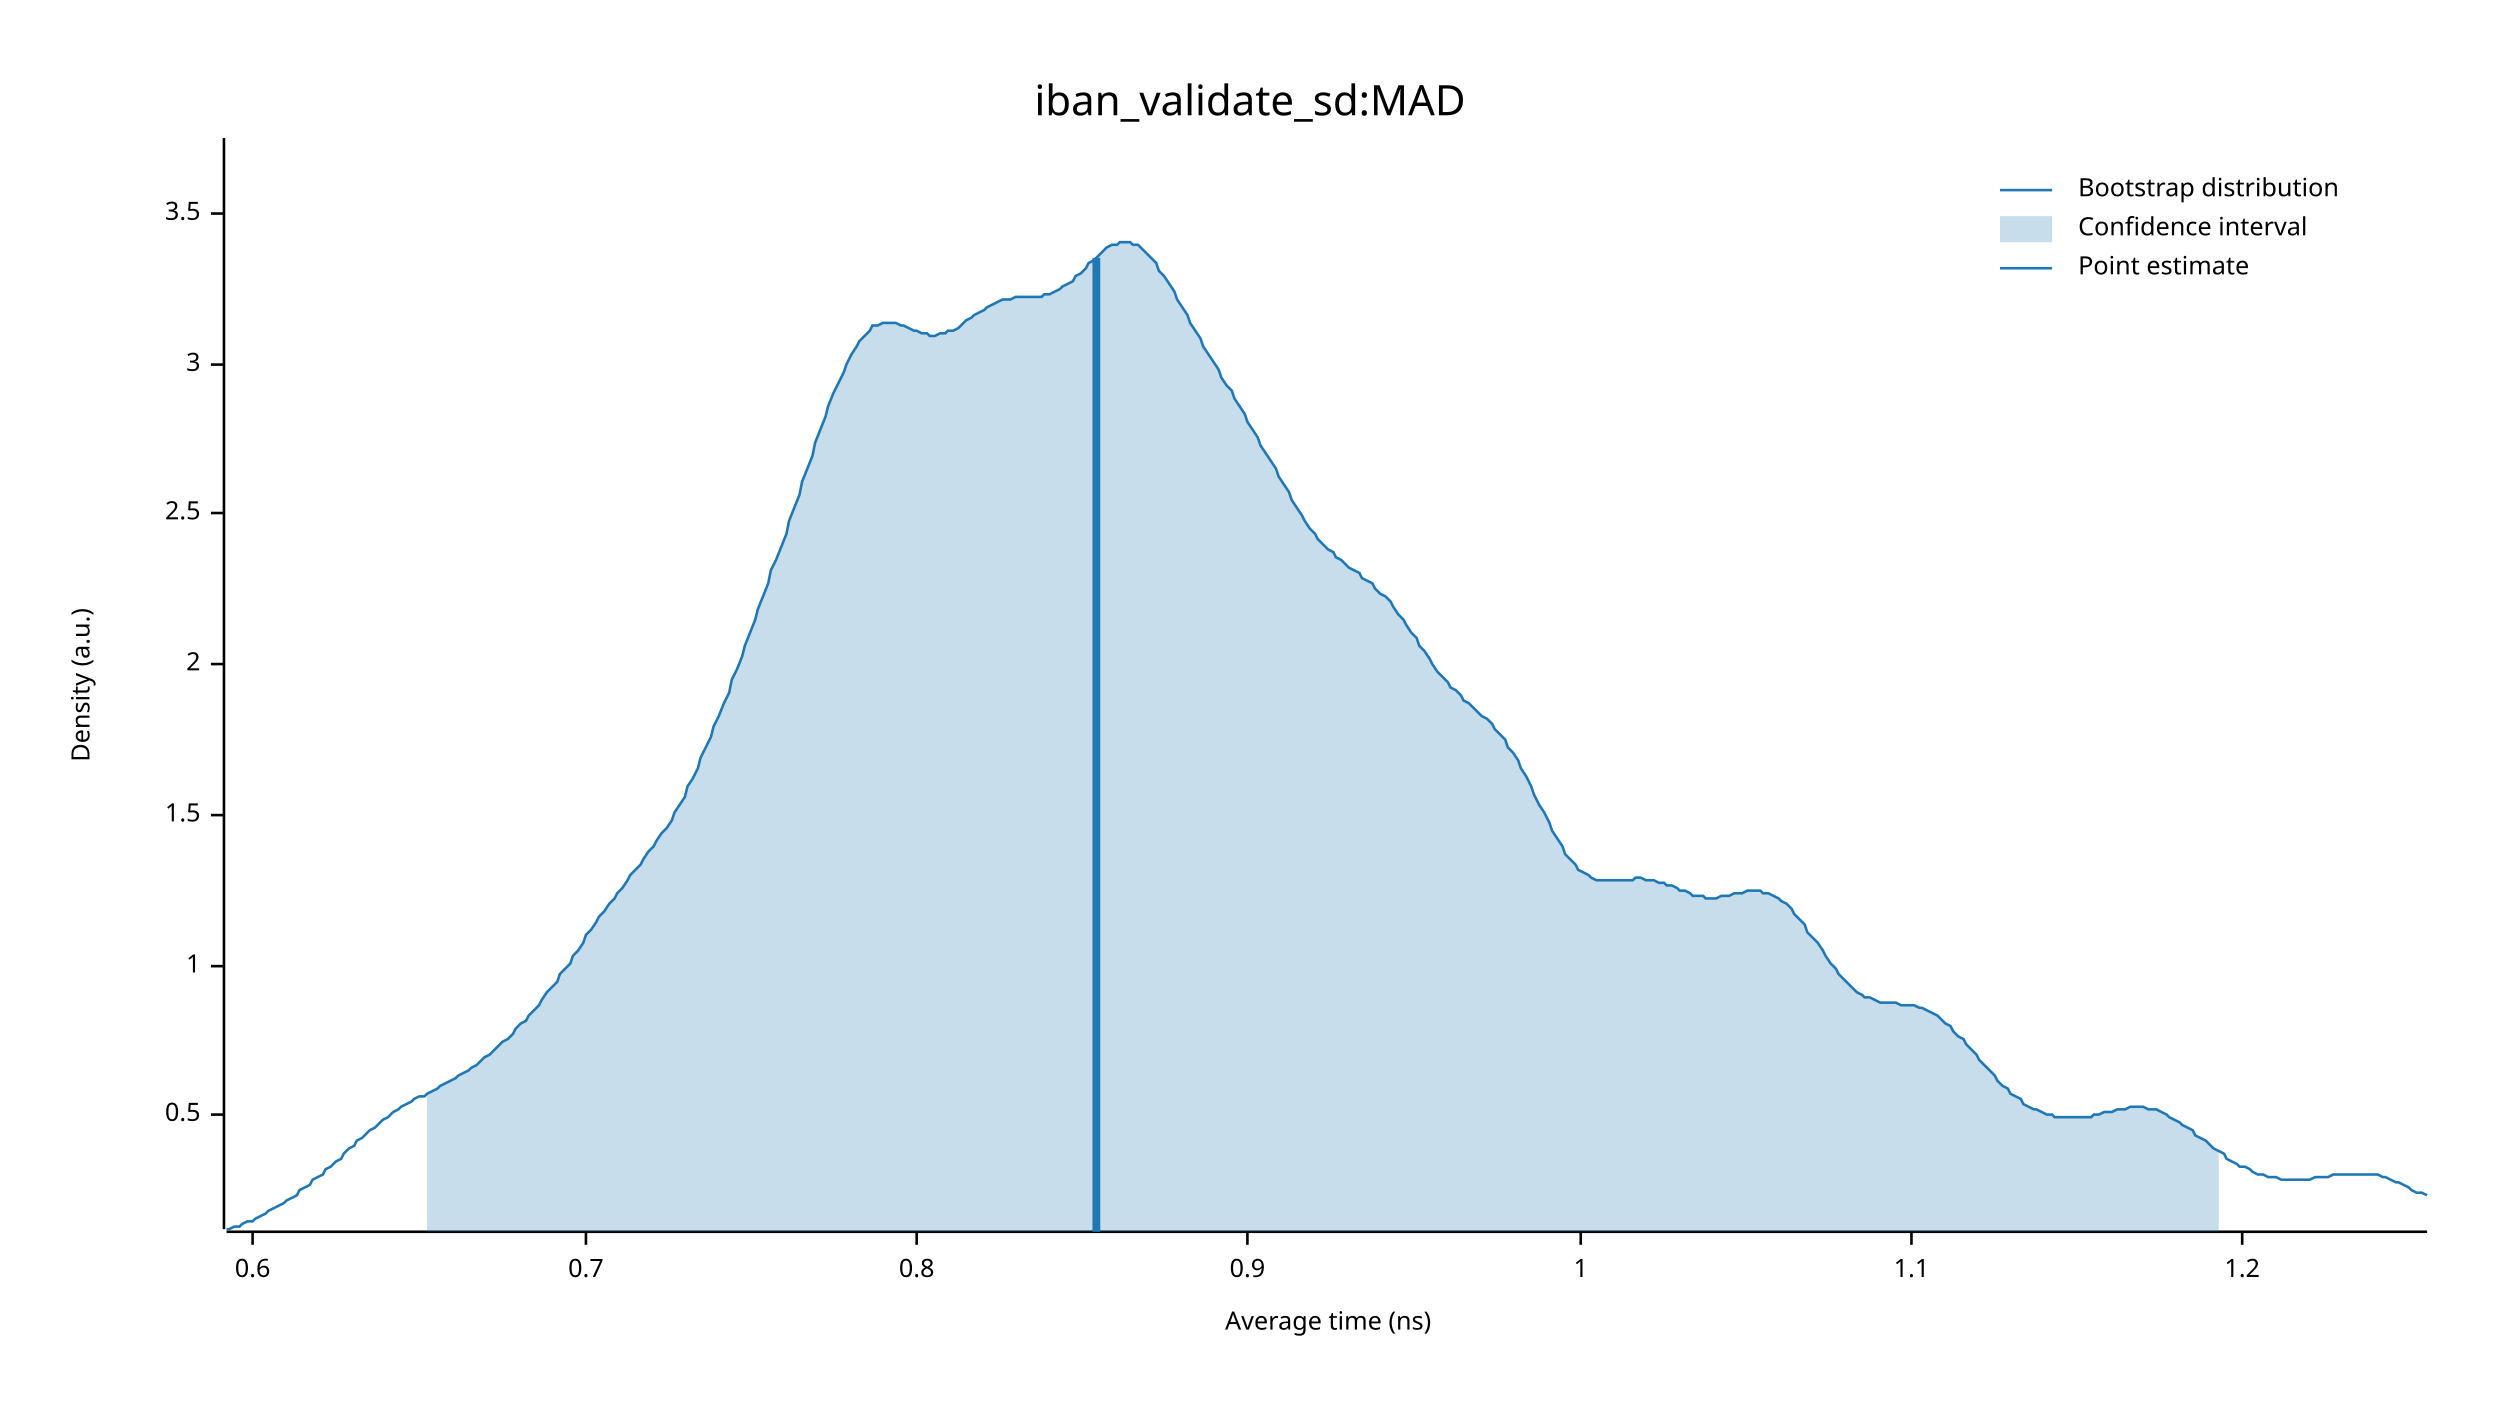
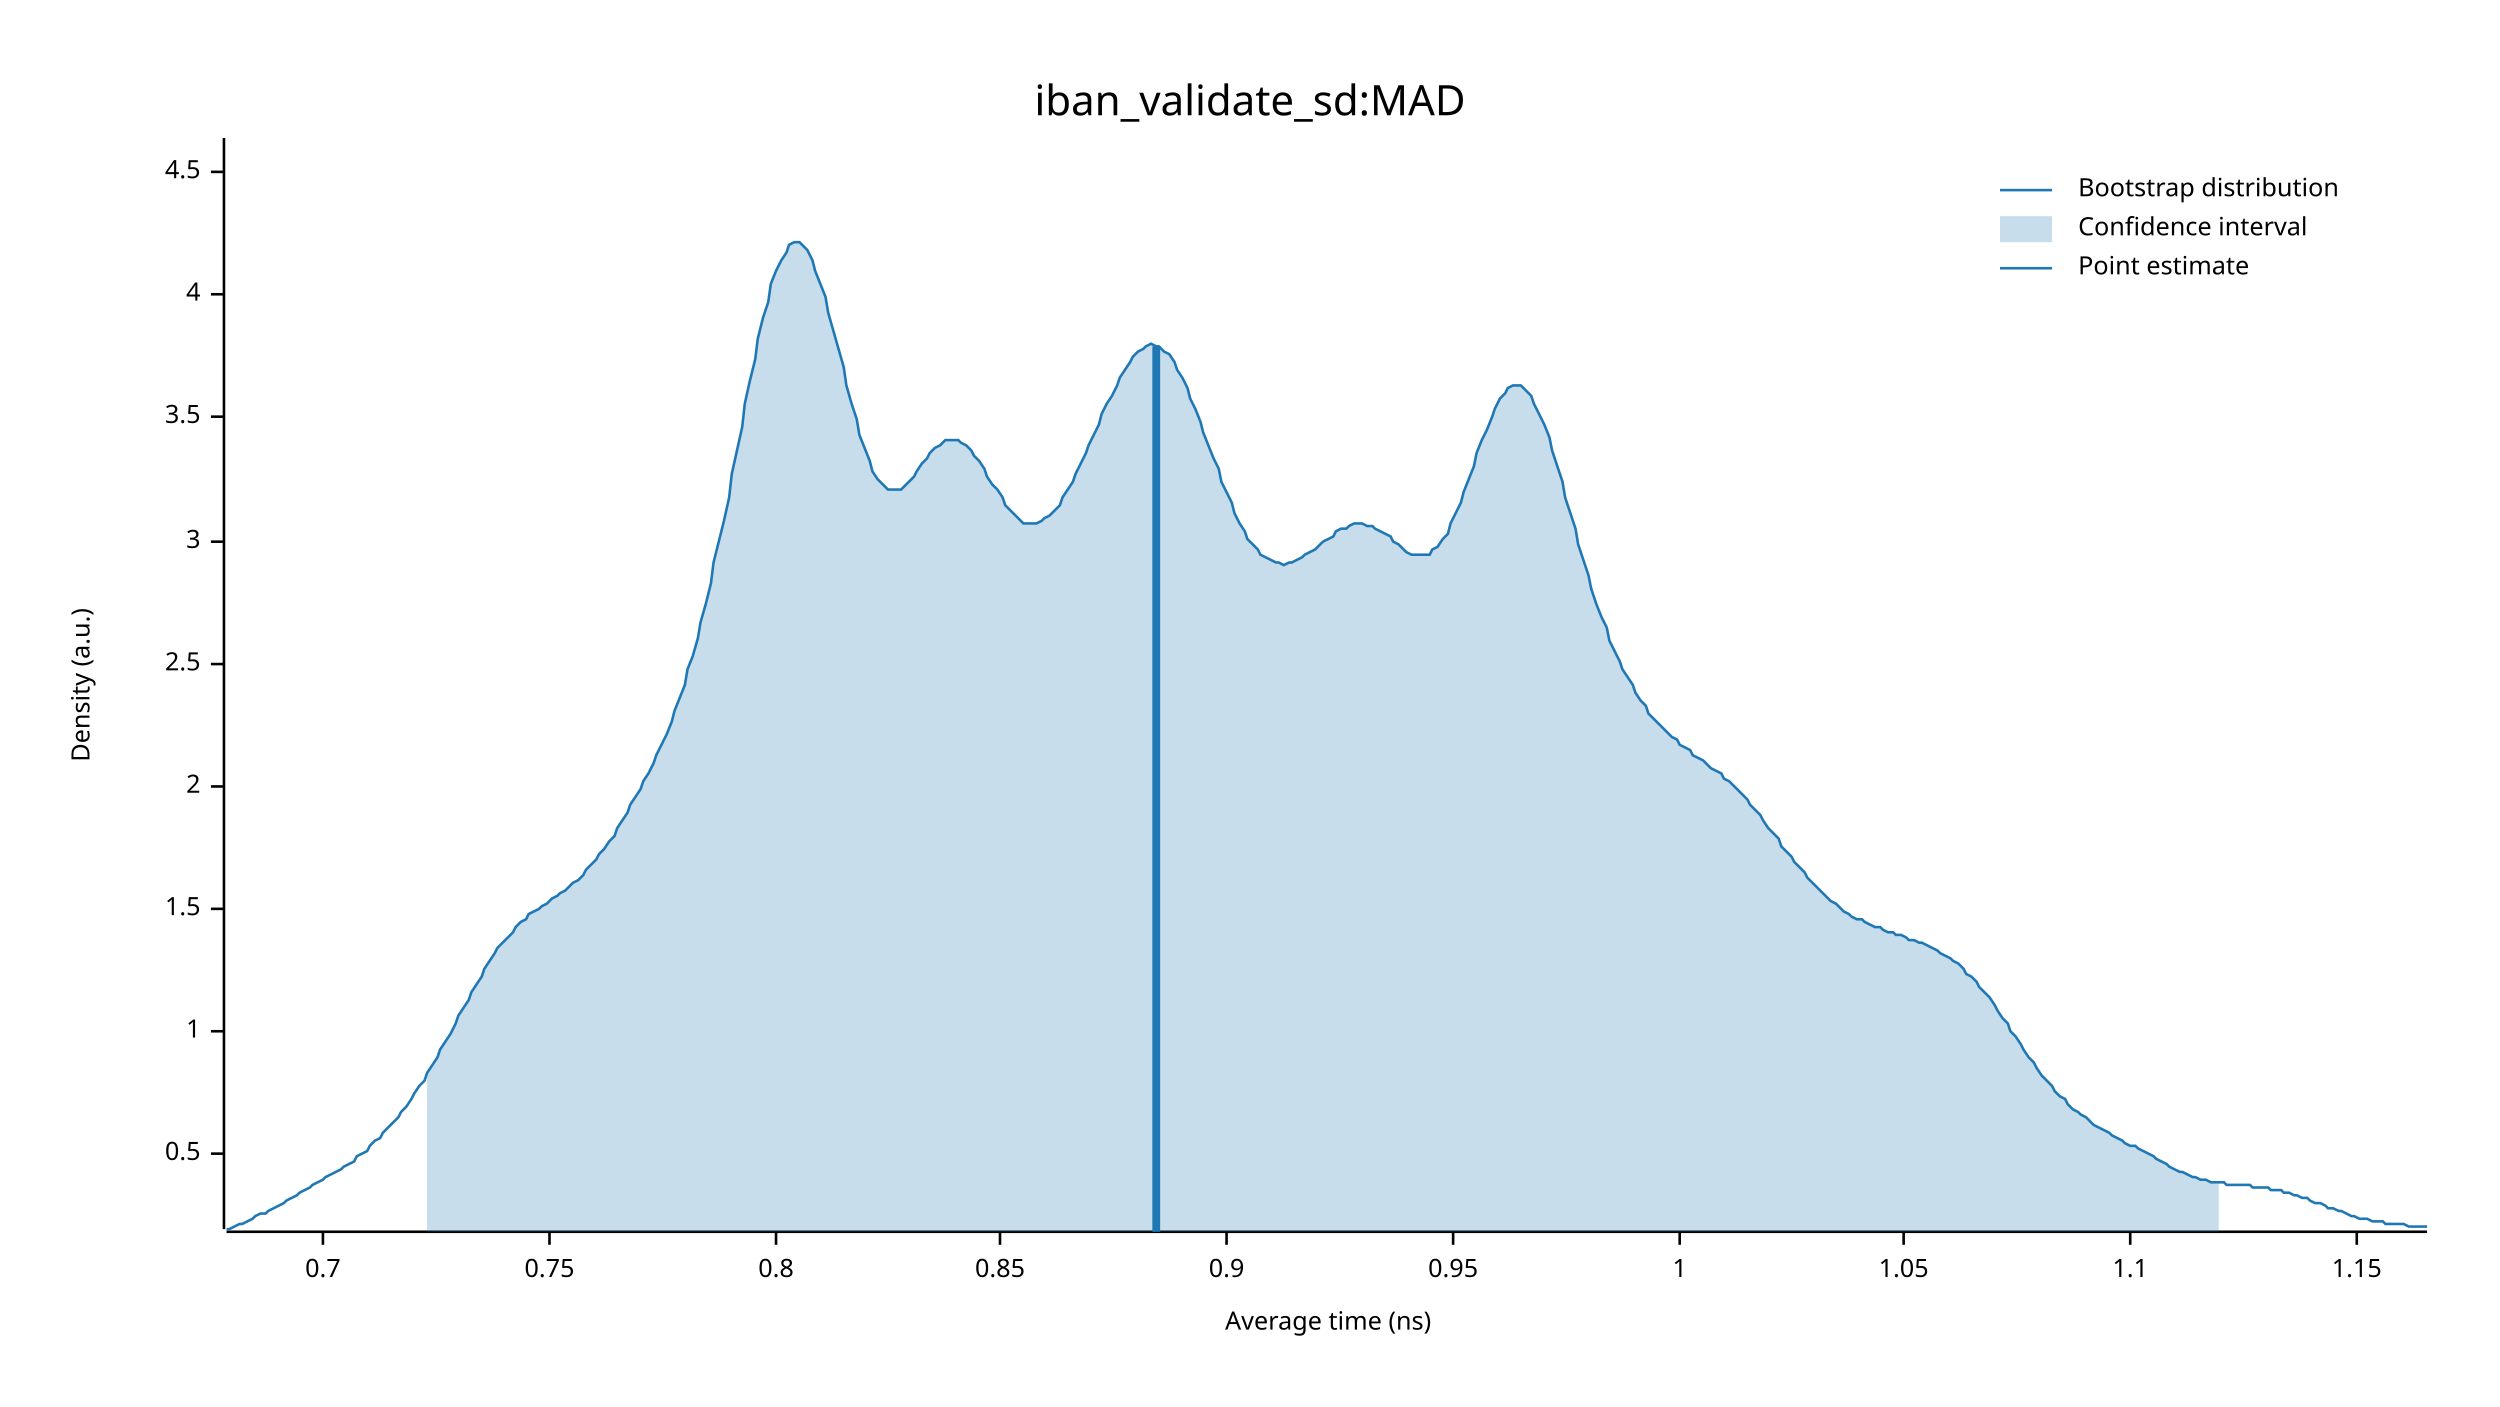
<svg xmlns="http://www.w3.org/2000/svg" width="960" height="540" viewBox="0 0 960 540">
  <text x="480" y="32" dy="0.76em" text-anchor="middle" font-family="sans-serif" font-size="16.129" opacity="1" fill="#000000">
iban_validate_sd:MAD
</text>
  <text x="27" y="263" dy="0.76em" text-anchor="middle" font-family="sans-serif" font-size="9.677" opacity="1" fill="#000000" transform="rotate(270, 27, 263)">
Density (a.u.)
</text>
  <text x="510" y="513" dy="-0.5ex" text-anchor="middle" font-family="sans-serif" font-size="9.677" opacity="1" fill="#000000">
Average time (ns)
</text>
  <polyline fill="none" opacity="1" stroke="#000000" stroke-width="1" points="86,53 86,472 " />
-   <text x="77" y="428" dy="0.5ex" text-anchor="end" font-family="sans-serif" font-size="9.677" opacity="1" fill="#000000">
+   <text x="77" y="443" dy="0.5ex" text-anchor="end" font-family="sans-serif" font-size="9.677" opacity="1" fill="#000000">
0.5
</text>
-   <polyline fill="none" opacity="1" stroke="#000000" stroke-width="1" points="81,428 86,428 " />
-   <text x="77" y="371" dy="0.5ex" text-anchor="end" font-family="sans-serif" font-size="9.677" opacity="1" fill="#000000">
+   <polyline fill="none" opacity="1" stroke="#000000" stroke-width="1" points="81,443 86,443 " />
+   <text x="77" y="396" dy="0.5ex" text-anchor="end" font-family="sans-serif" font-size="9.677" opacity="1" fill="#000000">
1
</text>
-   <polyline fill="none" opacity="1" stroke="#000000" stroke-width="1" points="81,371 86,371 " />
-   <text x="77" y="313" dy="0.5ex" text-anchor="end" font-family="sans-serif" font-size="9.677" opacity="1" fill="#000000">
+   <polyline fill="none" opacity="1" stroke="#000000" stroke-width="1" points="81,396 86,396 " />
+   <text x="77" y="349" dy="0.5ex" text-anchor="end" font-family="sans-serif" font-size="9.677" opacity="1" fill="#000000">
1.5
</text>
-   <polyline fill="none" opacity="1" stroke="#000000" stroke-width="1" points="81,313 86,313 " />
-   <text x="77" y="255" dy="0.5ex" text-anchor="end" font-family="sans-serif" font-size="9.677" opacity="1" fill="#000000">
+   <polyline fill="none" opacity="1" stroke="#000000" stroke-width="1" points="81,349 86,349 " />
+   <text x="77" y="302" dy="0.5ex" text-anchor="end" font-family="sans-serif" font-size="9.677" opacity="1" fill="#000000">
2
</text>
-   <polyline fill="none" opacity="1" stroke="#000000" stroke-width="1" points="81,255 86,255 " />
-   <text x="77" y="197" dy="0.5ex" text-anchor="end" font-family="sans-serif" font-size="9.677" opacity="1" fill="#000000">
+   <polyline fill="none" opacity="1" stroke="#000000" stroke-width="1" points="81,302 86,302 " />
+   <text x="77" y="255" dy="0.5ex" text-anchor="end" font-family="sans-serif" font-size="9.677" opacity="1" fill="#000000">
2.5
</text>
-   <polyline fill="none" opacity="1" stroke="#000000" stroke-width="1" points="81,197 86,197 " />
-   <text x="77" y="140" dy="0.5ex" text-anchor="end" font-family="sans-serif" font-size="9.677" opacity="1" fill="#000000">
+   <polyline fill="none" opacity="1" stroke="#000000" stroke-width="1" points="81,255 86,255 " />
+   <text x="77" y="208" dy="0.5ex" text-anchor="end" font-family="sans-serif" font-size="9.677" opacity="1" fill="#000000">
3
</text>
-   <polyline fill="none" opacity="1" stroke="#000000" stroke-width="1" points="81,140 86,140 " />
-   <text x="77" y="82" dy="0.5ex" text-anchor="end" font-family="sans-serif" font-size="9.677" opacity="1" fill="#000000">
+   <polyline fill="none" opacity="1" stroke="#000000" stroke-width="1" points="81,208 86,208 " />
+   <text x="77" y="160" dy="0.5ex" text-anchor="end" font-family="sans-serif" font-size="9.677" opacity="1" fill="#000000">
3.5
</text>
-   <polyline fill="none" opacity="1" stroke="#000000" stroke-width="1" points="81,82 86,82 " />
+   <polyline fill="none" opacity="1" stroke="#000000" stroke-width="1" points="81,160 86,160 " />
+   <text x="77" y="113" dy="0.5ex" text-anchor="end" font-family="sans-serif" font-size="9.677" opacity="1" fill="#000000">
+ 4
+ </text>
+   <polyline fill="none" opacity="1" stroke="#000000" stroke-width="1" points="81,113 86,113 " />
+   <text x="77" y="66" dy="0.5ex" text-anchor="end" font-family="sans-serif" font-size="9.677" opacity="1" fill="#000000">
+ 4.5
+ </text>
+   <polyline fill="none" opacity="1" stroke="#000000" stroke-width="1" points="81,66 86,66 " />
  <polyline fill="none" opacity="1" stroke="#000000" stroke-width="1" points="87,473 932,473 " />
-   <text x="97" y="483" dy="0.76em" text-anchor="middle" font-family="sans-serif" font-size="9.677" opacity="1" fill="#000000">
- 0.6
- </text>
-   <polyline fill="none" opacity="1" stroke="#000000" stroke-width="1" points="97,473 97,478 " />
-   <text x="225" y="483" dy="0.76em" text-anchor="middle" font-family="sans-serif" font-size="9.677" opacity="1" fill="#000000">
+   <text x="124" y="483" dy="0.76em" text-anchor="middle" font-family="sans-serif" font-size="9.677" opacity="1" fill="#000000">
0.7
</text>
-   <polyline fill="none" opacity="1" stroke="#000000" stroke-width="1" points="225,473 225,478 " />
-   <text x="352" y="483" dy="0.76em" text-anchor="middle" font-family="sans-serif" font-size="9.677" opacity="1" fill="#000000">
+   <polyline fill="none" opacity="1" stroke="#000000" stroke-width="1" points="124,473 124,478 " />
+   <text x="211" y="483" dy="0.76em" text-anchor="middle" font-family="sans-serif" font-size="9.677" opacity="1" fill="#000000">
+ 0.75
+ </text>
+   <polyline fill="none" opacity="1" stroke="#000000" stroke-width="1" points="211,473 211,478 " />
+   <text x="298" y="483" dy="0.76em" text-anchor="middle" font-family="sans-serif" font-size="9.677" opacity="1" fill="#000000">
0.8
</text>
-   <polyline fill="none" opacity="1" stroke="#000000" stroke-width="1" points="352,473 352,478 " />
-   <text x="479" y="483" dy="0.76em" text-anchor="middle" font-family="sans-serif" font-size="9.677" opacity="1" fill="#000000">
+   <polyline fill="none" opacity="1" stroke="#000000" stroke-width="1" points="298,473 298,478 " />
+   <text x="384" y="483" dy="0.76em" text-anchor="middle" font-family="sans-serif" font-size="9.677" opacity="1" fill="#000000">
+ 0.85
+ </text>
+   <polyline fill="none" opacity="1" stroke="#000000" stroke-width="1" points="384,473 384,478 " />
+   <text x="471" y="483" dy="0.76em" text-anchor="middle" font-family="sans-serif" font-size="9.677" opacity="1" fill="#000000">
0.9
</text>
-   <polyline fill="none" opacity="1" stroke="#000000" stroke-width="1" points="479,473 479,478 " />
-   <text x="607" y="483" dy="0.76em" text-anchor="middle" font-family="sans-serif" font-size="9.677" opacity="1" fill="#000000">
+   <polyline fill="none" opacity="1" stroke="#000000" stroke-width="1" points="471,473 471,478 " />
+   <text x="558" y="483" dy="0.76em" text-anchor="middle" font-family="sans-serif" font-size="9.677" opacity="1" fill="#000000">
+ 0.95
+ </text>
+   <polyline fill="none" opacity="1" stroke="#000000" stroke-width="1" points="558,473 558,478 " />
+   <text x="645" y="483" dy="0.76em" text-anchor="middle" font-family="sans-serif" font-size="9.677" opacity="1" fill="#000000">
1
</text>
-   <polyline fill="none" opacity="1" stroke="#000000" stroke-width="1" points="607,473 607,478 " />
-   <text x="734" y="483" dy="0.76em" text-anchor="middle" font-family="sans-serif" font-size="9.677" opacity="1" fill="#000000">
+   <polyline fill="none" opacity="1" stroke="#000000" stroke-width="1" points="645,473 645,478 " />
+   <text x="731" y="483" dy="0.76em" text-anchor="middle" font-family="sans-serif" font-size="9.677" opacity="1" fill="#000000">
+ 1.05
+ </text>
+   <polyline fill="none" opacity="1" stroke="#000000" stroke-width="1" points="731,473 731,478 " />
+   <text x="818" y="483" dy="0.76em" text-anchor="middle" font-family="sans-serif" font-size="9.677" opacity="1" fill="#000000">
1.1
</text>
-   <polyline fill="none" opacity="1" stroke="#000000" stroke-width="1" points="734,473 734,478 " />
-   <text x="861" y="483" dy="0.76em" text-anchor="middle" font-family="sans-serif" font-size="9.677" opacity="1" fill="#000000">
- 1.2
+   <polyline fill="none" opacity="1" stroke="#000000" stroke-width="1" points="818,473 818,478 " />
+   <text x="905" y="483" dy="0.76em" text-anchor="middle" font-family="sans-serif" font-size="9.677" opacity="1" fill="#000000">
+ 1.15
</text>
-   <polyline fill="none" opacity="1" stroke="#000000" stroke-width="1" points="861,473 861,478 " />
-   <polyline fill="none" opacity="1" stroke="#1F78B4" stroke-width="1" points="87,472 88,472 90,471 92,471 93,470 95,469 97,469 98,468 100,467 102,466 103,465 105,464 107,463 109,462 110,461 112,460 114,459 115,457 117,456 119,455 120,453 122,452 124,451 125,449 127,448 129,446 131,445 132,443 134,441 136,440 137,438 139,437 141,435 142,434 144,433 146,431 147,430 149,429 151,427 153,426 154,425 156,424 158,423 159,422 161,421 163,421 164,420 166,419 168,418 169,417 171,416 173,415 175,414 176,413 178,412 180,411 181,410 183,409 185,407 186,406 188,405 190,403 191,402 193,400 195,399 197,397 198,395 200,393 202,392 203,390 205,388 207,386 208,384 210,381 212,379 214,377 215,374 217,372 219,370 220,367 222,365 224,362 225,359 227,357 229,354 230,352 232,350 234,347 236,345 237,343 239,341 241,338 242,336 244,334 246,332 247,330 249,327 251,325 252,323 254,320 256,318 258,315 259,312 261,309 263,306 264,302 266,299 268,295 269,291 271,287 273,283 274,279 276,275 278,270 280,266 281,261 283,257 285,252 286,248 288,243 290,238 291,234 293,229 295,224 296,219 298,215 300,210 302,205 303,200 305,195 307,190 308,185 310,180 312,175 313,170 315,165 317,160 318,156 320,151 322,147 324,143 325,140 327,136 329,133 330,131 332,129 334,127 335,125 337,125 339,124 341,124 342,124 344,124 346,125 347,125 349,126 351,127 352,127 354,128 356,128 357,129 359,129 361,128 363,128 364,127 366,127 368,126 369,125 371,123 373,122 374,121 376,120 378,119 379,118 381,117 383,116 385,115 386,115 388,115 390,114 391,114 393,114 395,114 396,114 398,114 400,114 401,113 403,113 405,112 407,111 408,110 410,109 412,108 413,106 415,105 417,103 418,101 420,100 422,98 423,97 425,95 427,94 429,94 430,93 432,93 434,93 435,94 437,94 439,96 440,97 442,99 444,101 445,104 447,106 449,109 451,112 452,115 454,118 456,121 457,124 459,127 461,130 462,133 464,136 466,139 468,142 469,145 471,148 473,150 474,153 476,156 478,159 479,162 481,165 483,168 484,171 486,174 488,177 490,180 491,183 493,186 495,189 496,192 498,195 500,198 501,200 503,203 505,205 506,207 508,209 510,211 512,212 513,214 515,215 517,217 518,218 520,219 522,220 523,222 525,223 527,224 528,226 530,228 532,229 534,231 535,233 537,236 539,238 540,240 542,243 544,245 545,248 547,250 549,253 550,255 552,258 554,260 556,262 557,264 559,265 561,267 562,269 564,270 566,272 567,273 569,275 571,276 573,278 574,280 576,282 578,284 579,287 581,289 583,292 584,295 586,298 588,302 589,305 591,309 593,312 595,316 596,319 598,322 600,325 601,328 603,330 605,332 606,334 608,335 610,336 611,337 613,338 615,338 617,338 618,338 620,338 622,338 623,338 625,338 627,338 628,337 630,337 632,338 633,338 635,338 637,339 639,339 640,340 642,340 644,341 645,342 647,342 649,343 650,344 652,344 654,344 655,345 657,345 659,345 661,344 662,344 664,344 666,343 667,343 669,343 671,342 672,342 674,342 676,342 677,343 679,343 681,344 683,345 684,346 686,347 688,349 689,351 691,353 693,355 694,358 696,360 698,362 700,365 701,367 703,370 705,372 706,374 708,376 710,378 711,379 713,381 715,382 716,383 718,383 720,384 722,385 723,385 725,385 727,385 728,385 730,386 732,386 733,386 735,386 737,387 738,387 740,388 742,389 744,390 745,391 747,393 749,394 750,396 752,398 754,399 755,401 757,403 759,405 760,407 762,409 764,411 766,413 767,415 769,417 771,418 772,420 774,421 776,422 777,424 779,425 781,426 782,426 784,427 786,428 788,428 789,429 791,429 793,429 794,429 796,429 798,429 799,429 801,429 803,429 804,428 806,428 808,427 810,427 811,427 813,426 815,426 816,426 818,425 820,425 821,425 823,425 825,426 827,426 828,426 830,427 832,428 833,429 835,430 837,431 838,432 840,433 842,434 843,436 845,437 847,438 849,440 850,441 852,442 854,443 855,445 857,446 859,447 860,448 862,448 864,449 865,450 867,451 869,451 871,452 872,452 874,452 876,453 877,453 879,453 881,453 882,453 884,453 886,453 887,453 889,452 891,452 893,452 894,452 896,451 898,451 899,451 901,451 903,451 904,451 906,451 908,451 909,451 911,451 913,451 915,452 916,452 918,453 920,454 921,454 923,455 925,456 926,457 928,458 930,458 932,459 " />
-   <polygon opacity="0.25" fill="#1F78B4" points="164,420 166,419 168,418 169,417 171,416 173,415 175,414 176,413 178,412 180,411 181,410 183,409 185,407 186,406 188,405 190,403 191,402 193,400 195,399 197,397 198,395 200,393 202,392 203,390 205,388 207,386 208,384 210,381 212,379 214,377 215,374 217,372 219,370 220,367 222,365 224,362 225,359 227,357 229,354 230,352 232,350 234,347 236,345 237,343 239,341 241,338 242,336 244,334 246,332 247,330 249,327 251,325 252,323 254,320 256,318 258,315 259,312 261,309 263,306 264,302 266,299 268,295 269,291 271,287 273,283 274,279 276,275 278,270 280,266 281,261 283,257 285,252 286,248 288,243 290,238 291,234 293,229 295,224 296,219 298,215 300,210 302,205 303,200 305,195 307,190 308,185 310,180 312,175 313,170 315,165 317,160 318,156 320,151 322,147 324,143 325,140 327,136 329,133 330,131 332,129 334,127 335,125 337,125 339,124 341,124 342,124 344,124 346,125 347,125 349,126 351,127 352,127 354,128 356,128 357,129 359,129 361,128 363,128 364,127 366,127 368,126 369,125 371,123 373,122 374,121 376,120 378,119 379,118 381,117 383,116 385,115 386,115 388,115 390,114 391,114 393,114 395,114 396,114 398,114 400,114 401,113 403,113 405,112 407,111 408,110 410,109 412,108 413,106 415,105 417,103 418,101 420,100 422,98 423,97 425,95 427,94 429,94 430,93 432,93 434,93 435,94 437,94 439,96 440,97 442,99 444,101 445,104 447,106 449,109 451,112 452,115 454,118 456,121 457,124 459,127 461,130 462,133 464,136 466,139 468,142 469,145 471,148 473,150 474,153 476,156 478,159 479,162 481,165 483,168 484,171 486,174 488,177 490,180 491,183 493,186 495,189 496,192 498,195 500,198 501,200 503,203 505,205 506,207 508,209 510,211 512,212 513,214 515,215 517,217 518,218 520,219 522,220 523,222 525,223 527,224 528,226 530,228 532,229 534,231 535,233 537,236 539,238 540,240 542,243 544,245 545,248 547,250 549,253 550,255 552,258 554,260 556,262 557,264 559,265 561,267 562,269 564,270 566,272 567,273 569,275 571,276 573,278 574,280 576,282 578,284 579,287 581,289 583,292 584,295 586,298 588,302 589,305 591,309 593,312 595,316 596,319 598,322 600,325 601,328 603,330 605,332 606,334 608,335 610,336 611,337 613,338 615,338 617,338 618,338 620,338 622,338 623,338 625,338 627,338 628,337 630,337 632,338 633,338 635,338 637,339 639,339 640,340 642,340 644,341 645,342 647,342 649,343 650,344 652,344 654,344 655,345 657,345 659,345 661,344 662,344 664,344 666,343 667,343 669,343 671,342 672,342 674,342 676,342 677,343 679,343 681,344 683,345 684,346 686,347 688,349 689,351 691,353 693,355 694,358 696,360 698,362 700,365 701,367 703,370 705,372 706,374 708,376 710,378 711,379 713,381 715,382 716,383 718,383 720,384 722,385 723,385 725,385 727,385 728,385 730,386 732,386 733,386 735,386 737,387 738,387 740,388 742,389 744,390 745,391 747,393 749,394 750,396 752,398 754,399 755,401 757,403 759,405 760,407 762,409 764,411 766,413 767,415 769,417 771,418 772,420 774,421 776,422 777,424 779,425 781,426 782,426 784,427 786,428 788,428 789,429 791,429 793,429 794,429 796,429 798,429 799,429 801,429 803,429 804,428 806,428 808,427 810,427 811,427 813,426 815,426 816,426 818,425 820,425 821,425 823,425 825,426 827,426 828,426 830,427 832,428 833,429 835,430 837,431 838,432 840,433 842,434 843,436 845,437 847,438 849,440 850,441 852,442 852,473 164,473 " />
-   <polyline fill="none" opacity="1" stroke="#1F78B4" stroke-width="3" points="421,473 421,99 " />
+   <polyline fill="none" opacity="1" stroke="#000000" stroke-width="1" points="905,473 905,478 " />
+   <polyline fill="none" opacity="1" stroke="#1F78B4" stroke-width="1" points="87,472 88,472 90,471 92,470 93,470 95,469 97,468 98,467 100,466 102,466 103,465 105,464 107,463 109,462 110,461 112,460 114,459 115,458 117,457 119,456 120,455 122,454 124,453 125,452 127,451 129,450 131,449 132,448 134,447 136,446 137,444 139,443 141,442 142,440 144,438 146,437 147,435 149,433 151,431 153,429 154,427 156,425 158,422 159,420 161,417 163,415 164,412 166,409 168,406 169,403 171,400 173,397 175,393 176,390 178,387 180,384 181,381 183,378 185,375 186,372 188,369 190,366 191,364 193,362 195,360 197,358 198,356 200,354 202,353 203,351 205,350 207,349 208,348 210,347 212,345 214,344 215,343 217,342 219,340 220,339 222,338 224,336 225,334 227,332 229,330 230,328 232,326 234,323 236,321 237,318 239,315 241,312 242,309 244,306 246,303 247,300 249,297 251,293 252,290 254,286 256,282 258,277 259,273 261,268 263,263 264,257 266,252 268,245 269,239 271,232 273,224 274,216 276,208 278,200 280,191 281,182 283,173 285,164 286,155 288,146 290,138 291,130 293,122 295,116 296,109 298,104 300,100 302,97 303,94 305,93 307,93 308,94 310,96 312,100 313,104 315,109 317,114 318,120 320,127 322,134 324,141 325,148 327,155 329,161 330,167 332,172 334,177 335,181 337,184 339,186 341,188 342,188 344,188 346,188 347,187 349,185 351,183 352,181 354,178 356,176 357,174 359,172 361,171 363,169 364,169 366,169 368,169 369,170 371,171 373,173 374,175 376,177 378,180 379,183 381,186 383,188 385,191 386,194 388,196 390,198 391,199 393,201 395,201 396,201 398,201 400,200 401,199 403,198 405,196 407,194 408,191 410,188 412,185 413,182 415,178 417,174 418,171 420,167 422,163 423,159 425,155 427,152 429,148 430,145 432,142 434,139 435,137 437,135 439,134 440,133 442,132 444,133 445,133 447,135 449,136 451,139 452,142 454,145 456,149 457,153 459,157 461,162 462,166 464,171 466,176 468,180 469,185 471,189 473,193 474,197 476,201 478,204 479,207 481,209 483,211 484,213 486,214 488,215 490,216 491,216 493,217 495,216 496,216 498,215 500,214 501,213 503,212 505,211 506,210 508,208 510,207 512,206 513,204 515,203 517,203 518,202 520,201 522,201 523,201 525,202 527,202 528,203 530,204 532,205 534,206 535,208 537,209 539,211 540,212 542,213 544,213 545,213 547,213 549,213 550,211 552,210 554,207 556,205 557,201 559,197 561,193 562,189 564,184 566,179 567,174 569,169 571,165 573,160 574,157 576,153 578,151 579,149 581,148 583,148 584,148 586,150 588,152 589,155 591,159 593,163 595,168 596,173 598,179 600,185 601,191 603,197 605,203 606,209 608,215 610,221 611,226 613,232 615,237 617,241 618,246 620,250 622,254 623,257 625,260 627,263 628,266 630,269 632,271 633,274 635,276 637,278 639,280 640,281 642,283 644,284 645,286 647,287 649,288 650,290 652,291 654,292 655,293 657,295 659,296 661,297 662,299 664,300 666,302 667,303 669,305 671,307 672,309 674,311 676,313 677,315 679,318 681,320 683,322 684,325 686,327 688,329 689,331 691,333 693,335 694,337 696,339 698,341 700,343 701,344 703,346 705,347 706,348 708,350 710,351 711,352 713,353 715,353 716,354 718,355 720,356 722,356 723,357 725,358 727,358 728,359 730,359 732,360 733,361 735,361 737,362 738,362 740,363 742,364 744,365 745,366 747,367 749,368 750,369 752,370 754,372 755,374 757,375 759,377 760,379 762,381 764,383 766,386 767,388 769,391 771,393 772,396 774,398 776,401 777,403 779,406 781,408 782,410 784,413 786,415 788,417 789,419 791,421 793,422 794,424 796,426 798,427 799,428 801,429 803,431 804,432 806,433 808,434 810,435 811,436 813,437 815,438 816,439 818,440 820,440 821,441 823,442 825,443 827,444 828,445 830,446 832,447 833,448 835,449 837,450 838,450 840,451 842,452 843,452 845,453 847,453 849,454 850,454 852,454 854,454 855,455 857,455 859,455 860,455 862,455 864,455 865,456 867,456 869,456 871,456 872,457 874,457 876,457 877,458 879,458 881,459 882,459 884,460 886,460 887,461 889,462 891,462 893,463 894,464 896,464 898,465 899,465 901,466 903,467 904,467 906,468 908,468 909,468 911,469 913,469 915,469 916,470 918,470 920,470 921,470 923,470 925,471 926,471 928,471 930,471 932,471 " />
+   <polygon opacity="0.25" fill="#1F78B4" points="164,412 166,409 168,406 169,403 171,400 173,397 175,393 176,390 178,387 180,384 181,381 183,378 185,375 186,372 188,369 190,366 191,364 193,362 195,360 197,358 198,356 200,354 202,353 203,351 205,350 207,349 208,348 210,347 212,345 214,344 215,343 217,342 219,340 220,339 222,338 224,336 225,334 227,332 229,330 230,328 232,326 234,323 236,321 237,318 239,315 241,312 242,309 244,306 246,303 247,300 249,297 251,293 252,290 254,286 256,282 258,277 259,273 261,268 263,263 264,257 266,252 268,245 269,239 271,232 273,224 274,216 276,208 278,200 280,191 281,182 283,173 285,164 286,155 288,146 290,138 291,130 293,122 295,116 296,109 298,104 300,100 302,97 303,94 305,93 307,93 308,94 310,96 312,100 313,104 315,109 317,114 318,120 320,127 322,134 324,141 325,148 327,155 329,161 330,167 332,172 334,177 335,181 337,184 339,186 341,188 342,188 344,188 346,188 347,187 349,185 351,183 352,181 354,178 356,176 357,174 359,172 361,171 363,169 364,169 366,169 368,169 369,170 371,171 373,173 374,175 376,177 378,180 379,183 381,186 383,188 385,191 386,194 388,196 390,198 391,199 393,201 395,201 396,201 398,201 400,200 401,199 403,198 405,196 407,194 408,191 410,188 412,185 413,182 415,178 417,174 418,171 420,167 422,163 423,159 425,155 427,152 429,148 430,145 432,142 434,139 435,137 437,135 439,134 440,133 442,132 444,133 445,133 447,135 449,136 451,139 452,142 454,145 456,149 457,153 459,157 461,162 462,166 464,171 466,176 468,180 469,185 471,189 473,193 474,197 476,201 478,204 479,207 481,209 483,211 484,213 486,214 488,215 490,216 491,216 493,217 495,216 496,216 498,215 500,214 501,213 503,212 505,211 506,210 508,208 510,207 512,206 513,204 515,203 517,203 518,202 520,201 522,201 523,201 525,202 527,202 528,203 530,204 532,205 534,206 535,208 537,209 539,211 540,212 542,213 544,213 545,213 547,213 549,213 550,211 552,210 554,207 556,205 557,201 559,197 561,193 562,189 564,184 566,179 567,174 569,169 571,165 573,160 574,157 576,153 578,151 579,149 581,148 583,148 584,148 586,150 588,152 589,155 591,159 593,163 595,168 596,173 598,179 600,185 601,191 603,197 605,203 606,209 608,215 610,221 611,226 613,232 615,237 617,241 618,246 620,250 622,254 623,257 625,260 627,263 628,266 630,269 632,271 633,274 635,276 637,278 639,280 640,281 642,283 644,284 645,286 647,287 649,288 650,290 652,291 654,292 655,293 657,295 659,296 661,297 662,299 664,300 666,302 667,303 669,305 671,307 672,309 674,311 676,313 677,315 679,318 681,320 683,322 684,325 686,327 688,329 689,331 691,333 693,335 694,337 696,339 698,341 700,343 701,344 703,346 705,347 706,348 708,350 710,351 711,352 713,353 715,353 716,354 718,355 720,356 722,356 723,357 725,358 727,358 728,359 730,359 732,360 733,361 735,361 737,362 738,362 740,363 742,364 744,365 745,366 747,367 749,368 750,369 752,370 754,372 755,374 757,375 759,377 760,379 762,381 764,383 766,386 767,388 769,391 771,393 772,396 774,398 776,401 777,403 779,406 781,408 782,410 784,413 786,415 788,417 789,419 791,421 793,422 794,424 796,426 798,427 799,428 801,429 803,431 804,432 806,433 808,434 810,435 811,436 813,437 815,438 816,439 818,440 820,440 821,441 823,442 825,443 827,444 828,445 830,446 832,447 833,448 835,449 837,450 838,450 840,451 842,452 843,452 845,453 847,453 849,454 850,454 852,454 852,473 164,473 " />
+   <polyline fill="none" opacity="1" stroke="#1F78B4" stroke-width="3" points="444,473 444,133 " />
  <text x="798" y="68" dy="0.76em" text-anchor="start" font-family="sans-serif" font-size="9.677" opacity="1" fill="#000000">
Bootstrap distribution
</text>
  <text x="798" y="83" dy="0.76em" text-anchor="start" font-family="sans-serif" font-size="9.677" opacity="1" fill="#000000">
Confidence interval
</text>
  <text x="798" y="98" dy="0.76em" text-anchor="start" font-family="sans-serif" font-size="9.677" opacity="1" fill="#000000">
Point estimate
</text>
  <polyline fill="none" opacity="1" stroke="#1F78B4" stroke-width="1" points="768,73 788,73 " />
  <rect x="768" y="83" width="20" height="10" opacity="0.25" fill="#1F78B4" stroke="none" />
  <polyline fill="none" opacity="1" stroke="#1F78B4" stroke-width="1" points="768,103 788,103 " />
</svg>
